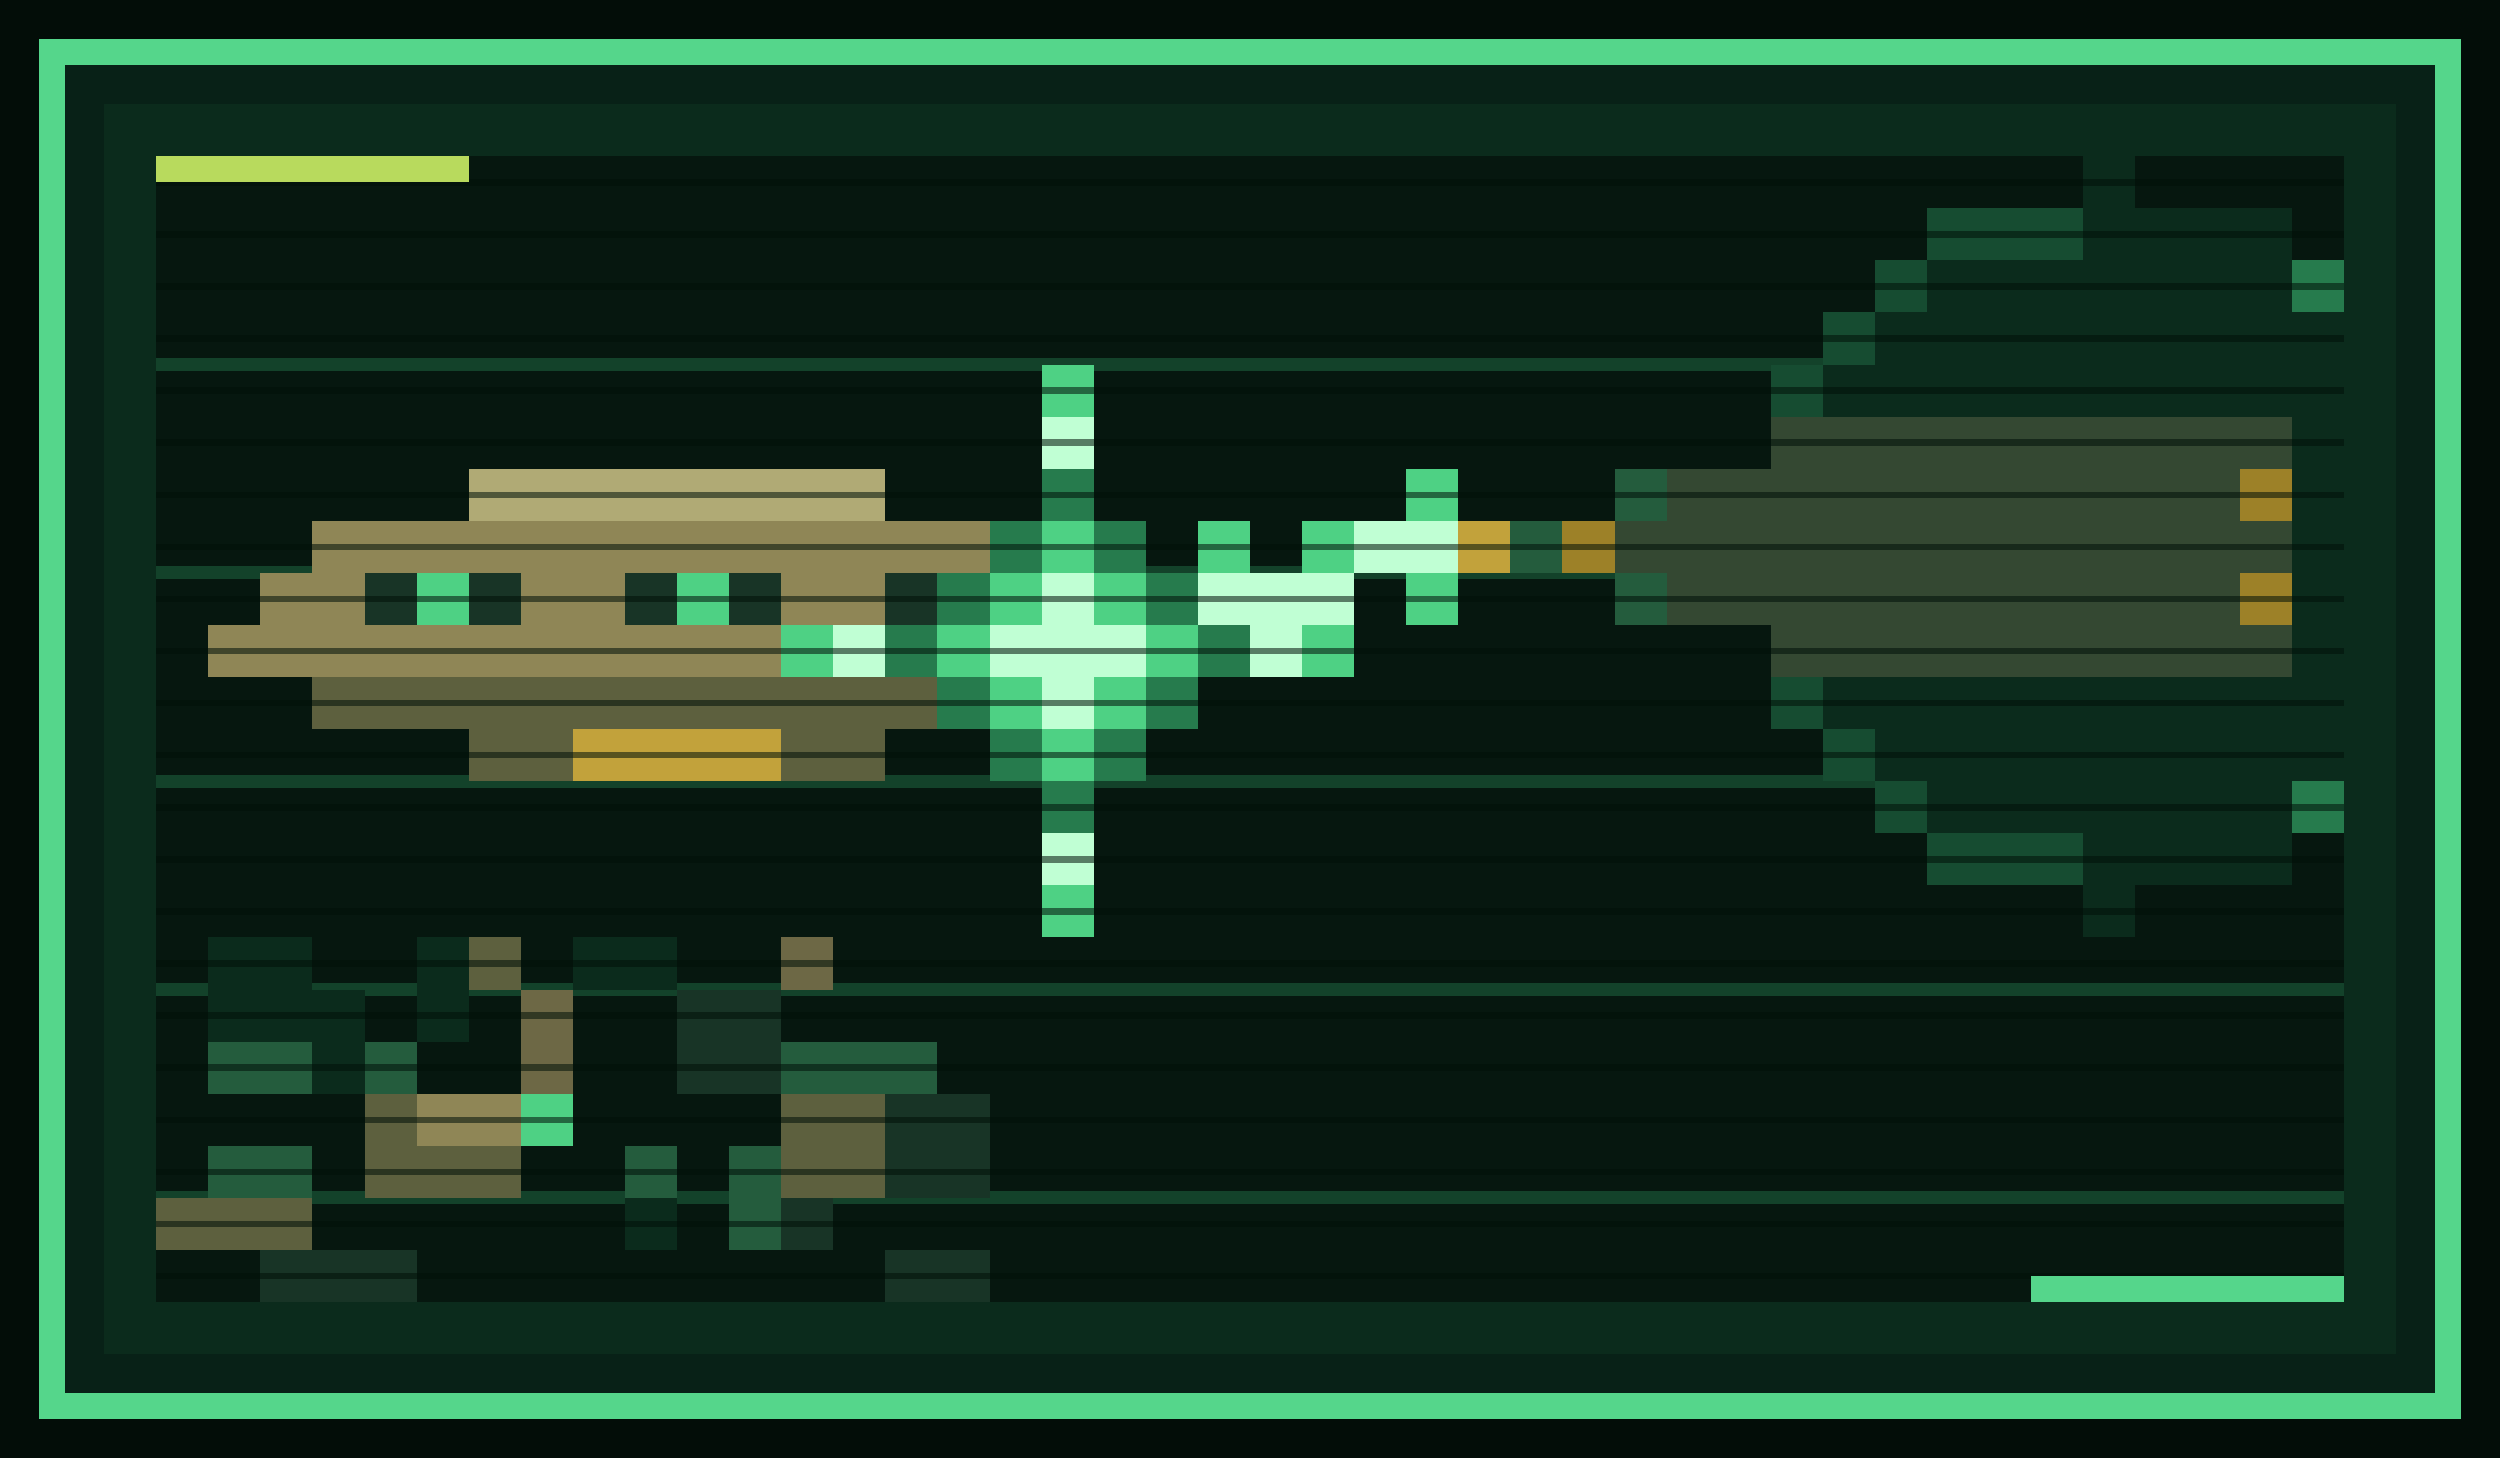
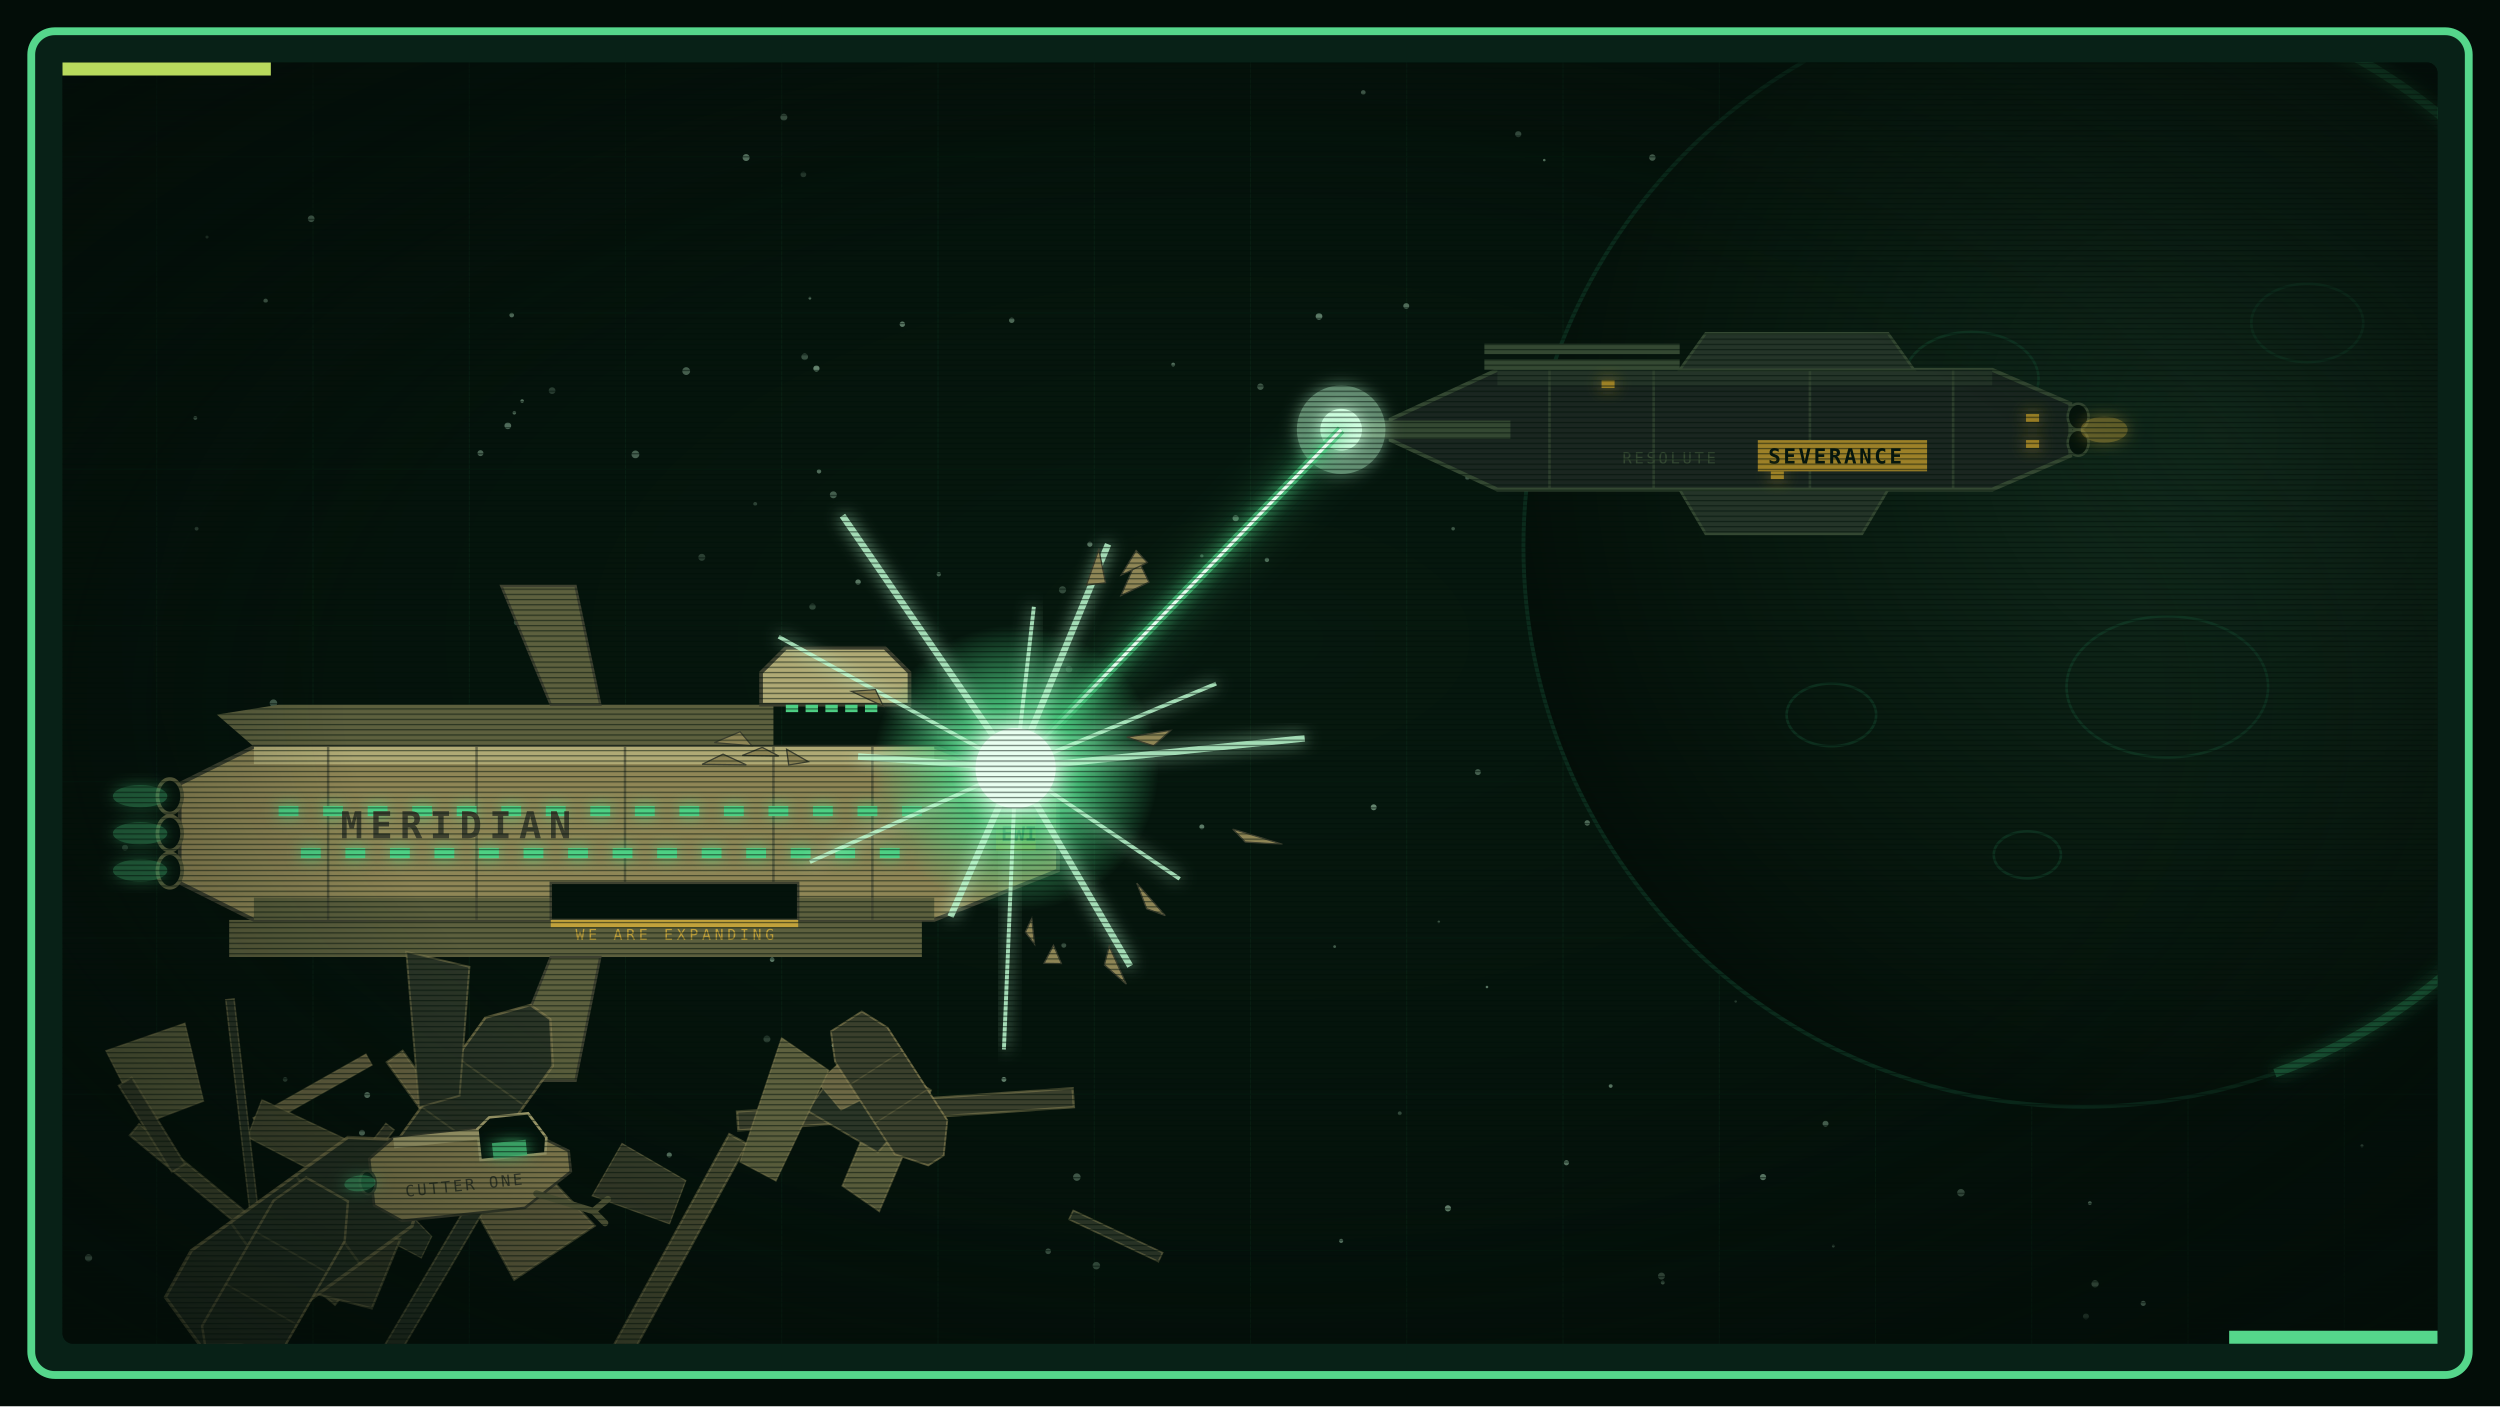
- <svg xmlns="http://www.w3.org/2000/svg" width="768" height="448" viewBox="0 0 768 448" shape-rendering="crispEdges">
-   <rect y="0" width="768" height="448" fill="#030d08" />
-   <rect x="16" y="16" width="736" height="416" fill="#082117" stroke="#55d68b" stroke-width="8" />
-   <rect x="32" y="32" width="704" height="384" fill="#0b2b1c" />
-   <rect x="48" y="48" width="672" height="352" fill="#06170f" />
-   <path d="M48 112H720M48 176H720M48 240H720M48 304H720M48 368H720" stroke="#164c31" stroke-width="4" opacity=".8" />
-   <rect x="640" y="48" width="16" height="16" fill="#0b2b1c" />
-   <rect x="592" y="64" width="48" height="16" fill="#164c31" />
-   <rect x="640" y="64" width="64" height="16" fill="#0b2b1c" />
-   <rect x="576" y="80" width="16" height="16" fill="#164c31" />
-   <rect x="592" y="80" width="112" height="16" fill="#0b2b1c" />
-   <rect x="704" y="80" width="16" height="16" fill="#267b4d" />
-   <rect x="560" y="96" width="16" height="16" fill="#164c31" />
-   <rect x="576" y="96" width="144" height="16" fill="#0b2b1c" />
-   <rect x="320" y="112" width="16" height="16" fill="#4ed184" />
-   <rect x="544" y="112" width="16" height="16" fill="#164c31" />
-   <rect x="560" y="112" width="160" height="16" fill="#0b2b1c" />
-   <rect x="320" y="128" width="16" height="16" fill="#c0ffd4" />
-   <rect x="544" y="128" width="160" height="16" fill="#344832" />
-   <rect x="704" y="128" width="16" height="16" fill="#0b2b1c" />
-   <rect x="144" y="144" width="128" height="16" fill="#b0aa75" />
-   <rect x="320" y="144" width="16" height="16" fill="#267b4d" />
-   <rect x="432" y="144" width="16" height="16" fill="#4ed184" />
-   <rect x="496" y="144" width="16" height="16" fill="#245c3d" />
-   <rect x="512" y="144" width="176" height="16" fill="#344832" />
-   <rect x="688" y="144" width="16" height="16" fill="#9d8128" />
-   <rect x="704" y="144" width="16" height="16" fill="#0b2b1c" />
-   <rect x="96" y="160" width="208" height="16" fill="#8f8656" />
-   <rect x="304" y="160" width="16" height="16" fill="#267b4d" />
-   <rect x="320" y="160" width="16" height="16" fill="#4ed184" />
-   <rect x="336" y="160" width="16" height="16" fill="#267b4d" />
-   <rect x="368" y="160" width="16" height="16" fill="#4ed184" />
-   <rect x="400" y="160" width="16" height="16" fill="#4ed184" />
-   <rect x="416" y="160" width="32" height="16" fill="#c0ffd4" />
-   <rect x="448" y="160" width="16" height="16" fill="#c2a23b" />
-   <rect x="464" y="160" width="16" height="16" fill="#245c3d" />
-   <rect x="480" y="160" width="16" height="16" fill="#9d8128" />
-   <rect x="496" y="160" width="208" height="16" fill="#344832" />
-   <rect x="704" y="160" width="16" height="16" fill="#0b2b1c" />
-   <rect x="80" y="176" width="32" height="16" fill="#8f8656" />
-   <rect x="112" y="176" width="16" height="16" fill="#183426" />
-   <rect x="128" y="176" width="16" height="16" fill="#4ed184" />
-   <rect x="144" y="176" width="16" height="16" fill="#183426" />
-   <rect x="160" y="176" width="32" height="16" fill="#8f8656" />
-   <rect x="192" y="176" width="16" height="16" fill="#183426" />
-   <rect x="208" y="176" width="16" height="16" fill="#4ed184" />
-   <rect x="224" y="176" width="16" height="16" fill="#183426" />
-   <rect x="240" y="176" width="32" height="16" fill="#8f8656" />
-   <rect x="272" y="176" width="16" height="16" fill="#183426" />
-   <rect x="288" y="176" width="16" height="16" fill="#267b4d" />
-   <rect x="304" y="176" width="16" height="16" fill="#4ed184" />
-   <rect x="320" y="176" width="16" height="16" fill="#c0ffd4" />
-   <rect x="336" y="176" width="16" height="16" fill="#4ed184" />
-   <rect x="352" y="176" width="16" height="16" fill="#267b4d" />
-   <rect x="368" y="176" width="48" height="16" fill="#c0ffd4" />
-   <rect x="432" y="176" width="16" height="16" fill="#4ed184" />
-   <rect x="496" y="176" width="16" height="16" fill="#245c3d" />
-   <rect x="512" y="176" width="176" height="16" fill="#344832" />
-   <rect x="688" y="176" width="16" height="16" fill="#9d8128" />
-   <rect x="704" y="176" width="16" height="16" fill="#0b2b1c" />
-   <rect x="64" y="192" width="176" height="16" fill="#8f8656" />
-   <rect x="240" y="192" width="16" height="16" fill="#4ed184" />
-   <rect x="256" y="192" width="16" height="16" fill="#c0ffd4" />
-   <rect x="272" y="192" width="16" height="16" fill="#267b4d" />
-   <rect x="288" y="192" width="16" height="16" fill="#4ed184" />
-   <rect x="304" y="192" width="48" height="16" fill="#c0ffd4" />
-   <rect x="352" y="192" width="16" height="16" fill="#4ed184" />
-   <rect x="368" y="192" width="16" height="16" fill="#267b4d" />
-   <rect x="384" y="192" width="16" height="16" fill="#c0ffd4" />
-   <rect x="400" y="192" width="16" height="16" fill="#4ed184" />
-   <rect x="544" y="192" width="160" height="16" fill="#344832" />
-   <rect x="704" y="192" width="16" height="16" fill="#0b2b1c" />
-   <rect x="96" y="208" width="192" height="16" fill="#5d603e" />
-   <rect x="288" y="208" width="16" height="16" fill="#267b4d" />
-   <rect x="304" y="208" width="16" height="16" fill="#4ed184" />
-   <rect x="320" y="208" width="16" height="16" fill="#c0ffd4" />
-   <rect x="336" y="208" width="16" height="16" fill="#4ed184" />
-   <rect x="352" y="208" width="16" height="16" fill="#267b4d" />
-   <rect x="544" y="208" width="16" height="16" fill="#164c31" />
-   <rect x="560" y="208" width="160" height="16" fill="#0b2b1c" />
-   <rect x="144" y="224" width="32" height="16" fill="#5d603e" />
-   <rect x="176" y="224" width="64" height="16" fill="#c2a23b" />
-   <rect x="240" y="224" width="32" height="16" fill="#5d603e" />
-   <rect x="304" y="224" width="16" height="16" fill="#267b4d" />
-   <rect x="320" y="224" width="16" height="16" fill="#4ed184" />
-   <rect x="336" y="224" width="16" height="16" fill="#267b4d" />
-   <rect x="560" y="224" width="16" height="16" fill="#164c31" />
-   <rect x="576" y="224" width="144" height="16" fill="#0b2b1c" />
-   <rect x="320" y="240" width="16" height="16" fill="#267b4d" />
-   <rect x="576" y="240" width="16" height="16" fill="#164c31" />
-   <rect x="592" y="240" width="112" height="16" fill="#0b2b1c" />
-   <rect x="704" y="240" width="16" height="16" fill="#267b4d" />
-   <rect x="320" y="256" width="16" height="16" fill="#c0ffd4" />
-   <rect x="592" y="256" width="48" height="16" fill="#164c31" />
-   <rect x="640" y="256" width="64" height="16" fill="#0b2b1c" />
-   <rect x="320" y="272" width="16" height="16" fill="#4ed184" />
-   <rect x="640" y="272" width="16" height="16" fill="#0b2b1c" />
-   <rect x="64" y="288" width="32" height="16" fill="#0b2b1c" />
-   <rect x="128" y="288" width="16" height="16" fill="#0b2b1c" />
-   <rect x="144" y="288" width="16" height="16" fill="#5d603e" />
-   <rect x="176" y="288" width="32" height="16" fill="#0b2b1c" />
-   <rect x="240" y="288" width="16" height="16" fill="#6d6845" />
-   <rect x="64" y="304" width="48" height="16" fill="#0b2b1c" />
-   <rect x="128" y="304" width="16" height="16" fill="#0b2b1c" />
-   <rect x="160" y="304" width="16" height="16" fill="#6d6845" />
-   <rect x="208" y="304" width="32" height="16" fill="#183426" />
-   <rect x="64" y="320" width="32" height="16" fill="#245c3d" />
-   <rect x="96" y="320" width="16" height="16" fill="#0b2b1c" />
-   <rect x="112" y="320" width="16" height="16" fill="#245c3d" />
-   <rect x="160" y="320" width="16" height="16" fill="#6d6845" />
-   <rect x="208" y="320" width="32" height="16" fill="#183426" />
-   <rect x="240" y="320" width="48" height="16" fill="#245c3d" />
-   <rect x="112" y="336" width="16" height="16" fill="#5d603e" />
-   <rect x="128" y="336" width="32" height="16" fill="#8f8656" />
-   <rect x="160" y="336" width="16" height="16" fill="#4ed184" />
-   <rect x="240" y="336" width="32" height="16" fill="#5d603e" />
-   <rect x="272" y="336" width="32" height="16" fill="#183426" />
-   <rect x="64" y="352" width="32" height="16" fill="#245c3d" />
-   <rect x="112" y="352" width="48" height="16" fill="#5d603e" />
-   <rect x="192" y="352" width="16" height="16" fill="#245c3d" />
-   <rect x="224" y="352" width="16" height="16" fill="#245c3d" />
-   <rect x="240" y="352" width="32" height="16" fill="#5d603e" />
-   <rect x="272" y="352" width="32" height="16" fill="#183426" />
-   <rect x="48" y="368" width="48" height="16" fill="#5d603e" />
-   <rect x="192" y="368" width="16" height="16" fill="#0b2b1c" />
-   <rect x="224" y="368" width="16" height="16" fill="#245c3d" />
-   <rect x="240" y="368" width="16" height="16" fill="#183426" />
-   <rect x="80" y="384" width="48" height="16" fill="#183426" />
-   <rect x="272" y="384" width="32" height="16" fill="#183426" />
-   <path d="M48 56H720M48 72H720M48 88H720M48 104H720M48 120H720M48 136H720M48 152H720M48 168H720M48 184H720M48 200H720M48 216H720M48 232H720M48 248H720M48 264H720M48 280H720M48 296H720M48 312H720M48 328H720M48 344H720M48 360H720M48 376H720M48 392H720" stroke="#001008" stroke-width="2" opacity=".55" />
-   <rect x="48" y="48" width="96" height="8" fill="#b8da5d" />
-   <rect x="624" y="392" width="96" height="8" fill="#55d68b" />
+ <svg xmlns="http://www.w3.org/2000/svg" width="1920" height="1080" viewBox="0 0 1920 1080">
+   <defs>
+     <radialGradient id="screen0" cx="50%" cy="45%" r="75%">
+       <stop offset="0" stop-color="#07190f" />
+       <stop offset="1" stop-color="#030d08" />
+     </radialGradient>
+     <radialGradient id="vignette0" cx="50%" cy="50%" r="70%">
+       <stop offset=".55" stop-color="#030d08" stop-opacity="0" />
+       <stop offset="1" stop-color="#030d08" stop-opacity=".7" />
+     </radialGradient>
+     <pattern id="scan0" width="4" height="4" patternUnits="userSpaceOnUse">
+       <rect width="4" height="1" fill="#001008" opacity=".5" />
+     </pattern>
+     <pattern id="grid0" width="120" height="120" patternUnits="userSpaceOnUse">
+       <path d="M120 0H0V120" fill="none" stroke="#164c31" stroke-opacity=".28" />
+     </pattern>
+     <radialGradient id="moon0" cx="62%" cy="40%" r="70%">
+       <stop offset="0" stop-color="#132c1e" />
+       <stop offset=".6" stop-color="#08190f" />
+       <stop offset="1" stop-color="#030c07" />
+     </radialGradient>
+     <radialGradient id="flash0">
+       <stop offset="0" stop-color="#e8fff0" />
+       <stop offset=".18" stop-color="#c0ffd4" />
+       <stop offset=".45" stop-color="#4ed184" stop-opacity=".85" />
+       <stop offset="1" stop-color="#4ed184" stop-opacity="0" />
+     </radialGradient>
+     <radialGradient id="ember0">
+       <stop offset="0" stop-color="#ffd67a" />
+       <stop offset=".4" stop-color="#c2a23b" stop-opacity=".8" />
+       <stop offset="1" stop-color="#c2a23b" stop-opacity="0" />
+     </radialGradient>
+     <filter id="glow0" x="-50%" y="-50%" width="200%" height="200%">
+       <feGaussianBlur stdDeviation="6" result="b" />
+       <feMerge>
+         <feMergeNode in="b" />
+         <feMergeNode in="SourceGraphic" />
+       </feMerge>
+     </filter>
+     <filter id="soft0" x="-50%" y="-50%" width="200%" height="200%">
+       <feGaussianBlur stdDeviation="14" />
+     </filter>
+     <clipPath id="clip0">
+       <rect x="48" y="48" width="1824" height="984" rx="8" />
+     </clipPath>
+   </defs>
+   <rect y="0" width="1920" height="1080" fill="#030d08" />
+   <rect x="24" y="24" width="1872" height="1032" rx="18" fill="#082117" stroke="#55d68b" stroke-width="6" />
+   <rect x="48" y="48" width="1824" height="984" rx="8" fill="url(#screen0)" />
+   <rect x="48" y="48" width="1824" height="984" rx="8" fill="url(#grid0)" />
+   <g clip-path="url(#clip0)">
+     <circle cx="488" cy="582" r="1.7" fill="#8fb69b" opacity="0.52" />
+     <circle cx="1186" cy="123" r="1.0" fill="#8fb69b" opacity="0.63" />
+     <circle cx="527" cy="285" r="3.0" fill="#8fb69b" opacity="0.46" />
+     <circle cx="1566" cy="517" r="2.3" fill="#8fb69b" opacity="0.32" />
+     <circle cx="1203" cy="893" r="2.0" fill="#8fb69b" opacity="0.58" />
+     <circle cx="1269" cy="121" r="2.5" fill="#8fb69b" opacity="0.52" />
+     <circle cx="602" cy="90" r="2.7" fill="#8fb69b" opacity="0.46" />
+     <circle cx="1354" cy="904" r="2.4" fill="#8fb69b" opacity="0.66" />
+     <circle cx="771" cy="829" r="1.9" fill="#8fb69b" opacity="0.67" />
+     <circle cx="1642" cy="154" r="1.3" fill="#8fb69b" opacity="0.35" />
+     <circle cx="1798" cy="479" r="2.3" fill="#8fb69b" opacity="0.39" />
+     <circle cx="973" cy="430" r="1.7" fill="#8fb69b" opacity="0.51" />
+     <circle cx="1112" cy="928" r="2.4" fill="#8fb69b" opacity="0.67" />
+     <circle cx="1602" cy="1011" r="2.3" fill="#8fb69b" opacity="0.32" />
+     <circle cx="1609" cy="986" r="2.8" fill="#8fb69b" opacity="0.51" />
+     <circle cx="1345" cy="263" r="2.7" fill="#8fb69b" opacity="0.51" />
+     <circle cx="573" cy="121" r="2.7" fill="#8fb69b" opacity="0.70" />
+     <circle cx="219" cy="829" r="1.8" fill="#8fb69b" opacity="0.32" />
+     <circle cx="589" cy="798" r="2.7" fill="#8fb69b" opacity="0.27" />
+     <circle cx="1166" cy="103" r="2.4" fill="#8fb69b" opacity="0.40" />
+     <circle cx="1646" cy="1001" r="2.0" fill="#8fb69b" opacity="0.70" />
+     <circle cx="617" cy="134" r="2.2" fill="#8fb69b" opacity="0.26" />
+     <circle cx="415" cy="452" r="2.2" fill="#8fb69b" opacity="0.32" />
+     <circle cx="136" cy="893" r="1.6" fill="#8fb69b" opacity="0.68" />
+     <circle cx="1674" cy="423" r="1.9" fill="#8fb69b" opacity="0.48" />
+     <circle cx="1219" cy="632" r="2.1" fill="#8fb69b" opacity="0.53" />
+     <circle cx="1753" cy="547" r="1.9" fill="#8fb69b" opacity="0.57" />
+     <circle cx="488" cy="349" r="3.0" fill="#8fb69b" opacity="0.48" />
+     <circle cx="1047" cy="71" r="1.8" fill="#8fb69b" opacity="0.51" />
+     <circle cx="96" cy="651" r="2.3" fill="#8fb69b" opacity="0.28" />
+     <circle cx="1189" cy="508" r="2.4" fill="#8fb69b" opacity="0.41" />
+     <circle cx="1333" cy="769" r="1.0" fill="#8fb69b" opacity="0.28" />
+     <circle cx="1277" cy="985" r="1.5" fill="#8fb69b" opacity="0.46" />
+     <circle cx="1127" cy="367" r="1.7" fill="#8fb69b" opacity="0.39" />
+     <circle cx="724" cy="632" r="1.6" fill="#8fb69b" opacity="0.42" />
+     <circle cx="1450" cy="86" r="2.1" fill="#8fb69b" opacity="0.58" />
+     <circle cx="618" cy="274" r="2.6" fill="#8fb69b" opacity="0.36" />
+     <circle cx="397" cy="478" r="2.4" fill="#8fb69b" opacity="0.30" />
+     <circle cx="640" cy="380" r="2.7" fill="#8fb69b" opacity="0.45" />
+     <circle cx="1600" cy="223" r="1.7" fill="#8fb69b" opacity="0.54" />
+     <circle cx="1653" cy="493" r="1.5" fill="#8fb69b" opacity="0.30" />
+     <circle cx="1013" cy="243" r="2.6" fill="#8fb69b" opacity="0.63" />
+     <circle cx="390" cy="327" r="2.6" fill="#8fb69b" opacity="0.54" />
+     <circle cx="1511" cy="391" r="1.3" fill="#8fb69b" opacity="0.38" />
+     <circle cx="1489" cy="320" r="1.7" fill="#8fb69b" opacity="0.44" />
+     <circle cx="816" cy="453" r="2.8" fill="#8fb69b" opacity="0.32" />
+     <circle cx="68" cy="966" r="2.8" fill="#8fb69b" opacity="0.69" />
+     <circle cx="842" cy="972" r="2.9" fill="#8fb69b" opacity="0.35" />
+     <circle cx="1402" cy="863" r="2.3" fill="#8fb69b" opacity="0.48" />
+     <circle cx="580" cy="387" r="1.5" fill="#8fb69b" opacity="0.28" />
+     <circle cx="1120" cy="336" r="2.6" fill="#8fb69b" opacity="0.27" />
+     <circle cx="1686" cy="726" r="2.8" fill="#8fb69b" opacity="0.65" />
+     <circle cx="1679" cy="614" r="1.0" fill="#8fb69b" opacity="0.59" />
+     <circle cx="369" cy="348" r="2.3" fill="#8fb69b" opacity="0.49" />
+     <circle cx="805" cy="961" r="2.2" fill="#8fb69b" opacity="0.40" />
+     <circle cx="514" cy="887" r="2.0" fill="#8fb69b" opacity="0.60" />
+     <circle cx="693" cy="249" r="2.1" fill="#8fb69b" opacity="0.62" />
+     <circle cx="368" cy="820" r="2.8" fill="#8fb69b" opacity="0.61" />
+     <circle cx="1542" cy="67" r="2.3" fill="#8fb69b" opacity="0.64" />
+     <circle cx="150" cy="321" r="1.5" fill="#8fb69b" opacity="0.49" />
+     <circle cx="821" cy="514" r="2.6" fill="#8fb69b" opacity="0.25" />
+     <circle cx="159" cy="182" r="1.2" fill="#8fb69b" opacity="0.28" />
+     <circle cx="1814" cy="880" r="1.2" fill="#8fb69b" opacity="0.48" />
+     <circle cx="629" cy="362" r="1.7" fill="#8fb69b" opacity="0.54" />
+     <circle cx="1116" cy="406" r="1.4" fill="#8fb69b" opacity="0.40" />
+     <circle cx="283" cy="593" r="2.4" fill="#8fb69b" opacity="0.42" />
+     <circle cx="204" cy="231" r="1.7" fill="#8fb69b" opacity="0.52" />
+     <circle cx="1469" cy="425" r="2.6" fill="#8fb69b" opacity="0.53" />
+     <circle cx="837" cy="418" r="2.0" fill="#8fb69b" opacity="0.57" />
+     <circle cx="817" cy="726" r="1.9" fill="#8fb69b" opacity="0.36" />
+     <circle cx="1025" cy="727" r="1.1" fill="#8fb69b" opacity="0.44" />
+     <circle cx="827" cy="904" r="2.9" fill="#8fb69b" opacity="0.42" />
+     <circle cx="1676" cy="819" r="1.5" fill="#8fb69b" opacity="0.46" />
+     <circle cx="282" cy="841" r="2.3" fill="#8fb69b" opacity="0.65" />
+     <circle cx="1486" cy="701" r="2.5" fill="#8fb69b" opacity="0.50" />
+     <circle cx="246" cy="624" r="1.0" fill="#8fb69b" opacity="0.31" />
+     <circle cx="1454" cy="103" r="1.2" fill="#8fb69b" opacity="0.29" />
+     <circle cx="1645" cy="232" r="1.0" fill="#8fb69b" opacity="0.63" />
+     <circle cx="278" cy="870" r="2.3" fill="#8fb69b" opacity="0.63" />
+     <circle cx="1774" cy="616" r="2.6" fill="#8fb69b" opacity="0.27" />
+     <circle cx="1441" cy="551" r="2.4" fill="#8fb69b" opacity="0.30" />
+     <circle cx="1408" cy="957" r="1.1" fill="#8fb69b" opacity="0.40" />
+     <circle cx="1075" cy="855" r="1.5" fill="#8fb69b" opacity="0.33" />
+     <circle cx="510" cy="651" r="2.5" fill="#8fb69b" opacity="0.43" />
+     <circle cx="721" cy="441" r="1.7" fill="#8fb69b" opacity="0.44" />
+     <circle cx="210" cy="540" r="2.9" fill="#8fb69b" opacity="0.44" />
+     <circle cx="1405" cy="214" r="2.4" fill="#8fb69b" opacity="0.59" />
+     <circle cx="1273" cy="556" r="2.0" fill="#8fb69b" opacity="0.54" />
+     <circle cx="1675" cy="203" r="1.2" fill="#8fb69b" opacity="0.59" />
+     <circle cx="1710" cy="557" r="1.9" fill="#8fb69b" opacity="0.57" />
+     <circle cx="395" cy="317" r="1.4" fill="#8fb69b" opacity="0.51" />
+     <circle cx="627" cy="283" r="2.4" fill="#8fb69b" opacity="0.68" />
+     <circle cx="593" cy="737" r="1.8" fill="#8fb69b" opacity="0.63" />
+     <circle cx="1112" cy="316" r="1.4" fill="#8fb69b" opacity="0.26" />
+     <circle cx="923" cy="427" r="1.3" fill="#8fb69b" opacity="0.41" />
+     <circle cx="640" cy="803" r="1.3" fill="#8fb69b" opacity="0.70" />
+     <circle cx="923" cy="635" r="1.9" fill="#8fb69b" opacity="0.63" />
+     <circle cx="1539" cy="595" r="2.0" fill="#8fb69b" opacity="0.57" />
+     <circle cx="1602" cy="444" r="2.5" fill="#8fb69b" opacity="0.68" />
+     <circle cx="901" cy="280" r="1.5" fill="#8fb69b" opacity="0.57" />
+     <circle cx="1276" cy="980" r="2.7" fill="#8fb69b" opacity="0.36" />
+     <circle cx="401" cy="308" r="1.4" fill="#8fb69b" opacity="0.57" />
+     <circle cx="1605" cy="924" r="1.5" fill="#8fb69b" opacity="0.64" />
+     <circle cx="624" cy="466" r="2.5" fill="#8fb69b" opacity="0.29" />
+     <circle cx="227" cy="861" r="1.6" fill="#8fb69b" opacity="0.41" />
+     <circle cx="1105" cy="708" r="1.0" fill="#8fb69b" opacity="0.40" />
+     <circle cx="845" cy="526" r="1.4" fill="#8fb69b" opacity="0.51" />
+     <circle cx="1780" cy="435" r="2.1" fill="#8fb69b" opacity="0.30" />
+     <circle cx="555" cy="699" r="1.2" fill="#8fb69b" opacity="0.65" />
+     <circle cx="1696" cy="153" r="2.9" fill="#8fb69b" opacity="0.42" />
+     <circle cx="1450" cy="787" r="1.6" fill="#8fb69b" opacity="0.55" />
+     <circle cx="1237" cy="834" r="1.5" fill="#8fb69b" opacity="0.59" />
+     <circle cx="1790" cy="706" r="2.1" fill="#8fb69b" opacity="0.30" />
+     <circle cx="949" cy="398" r="2.4" fill="#8fb69b" opacity="0.56" />
+     <circle cx="1080" cy="235" r="2.3" fill="#8fb69b" opacity="0.53" />
+     <circle cx="382" cy="914" r="2.3" fill="#8fb69b" opacity="0.31" />
+     <circle cx="1737" cy="196" r="1.7" fill="#8fb69b" opacity="0.57" />
+     <circle cx="1135" cy="593" r="2.3" fill="#8fb69b" opacity="0.46" />
+     <circle cx="622" cy="229" r="1.1" fill="#8fb69b" opacity="0.57" />
+     <circle cx="1418" cy="581" r="2.5" fill="#8fb69b" opacity="0.41" />
+     <circle cx="539" cy="428" r="2.7" fill="#8fb69b" opacity="0.27" />
+     <circle cx="968" cy="297" r="2.5" fill="#8fb69b" opacity="0.41" />
+     <circle cx="659" cy="447" r="2.1" fill="#8fb69b" opacity="0.60" />
+     <circle cx="695" cy="873" r="1.2" fill="#8fb69b" opacity="0.37" />
+     <circle cx="239" cy="168" r="2.6" fill="#8fb69b" opacity="0.58" />
+     <circle cx="393" cy="242" r="1.8" fill="#8fb69b" opacity="0.58" />
+     <circle cx="1528" cy="779" r="2.2" fill="#8fb69b" opacity="0.32" />
+     <circle cx="777" cy="246" r="2.1" fill="#8fb69b" opacity="0.51" />
+     <circle cx="424" cy="300" r="2.6" fill="#8fb69b" opacity="0.26" />
+     <circle cx="1506" cy="916" r="2.9" fill="#8fb69b" opacity="0.42" />
+     <circle cx="1055" cy="620" r="2.3" fill="#8fb69b" opacity="0.69" />
+     <circle cx="1296" cy="347" r="2.7" fill="#8fb69b" opacity="0.47" />
+     <circle cx="1142" cy="758" r="1.0" fill="#8fb69b" opacity="0.60" />
+     <circle cx="1251" cy="532" r="2.0" fill="#8fb69b" opacity="0.46" />
+     <circle cx="408" cy="568" r="1.1" fill="#8fb69b" opacity="0.48" />
+     <circle cx="1223" cy="486" r="2.1" fill="#8fb69b" opacity="0.68" />
+     <circle cx="1666" cy="190" r="2.6" fill="#8fb69b" opacity="0.53" />
+     <circle cx="151" cy="406" r="1.5" fill="#8fb69b" opacity="0.29" />
+     <circle cx="1030" cy="953" r="1.6" fill="#8fb69b" opacity="0.64" />
+     <circle cx="1310" cy="189" r="2.7" fill="#8fb69b" opacity="0.52" />
+     <circle cx="1600" cy="420" r="430" fill="url(#moon0)" stroke="#0b2b1c" stroke-width="3" />
+     <ellipse cx="1514.0" cy="291.0" rx="51.6" ry="36.12" fill="none" stroke="#164c31" stroke-opacity=".45" stroke-width="2" />
+     <ellipse cx="1664.5" cy="527.5" rx="77.4" ry="54.18" fill="none" stroke="#164c31" stroke-opacity=".45" stroke-width="2" />
+     <ellipse cx="1406.5" cy="549.0" rx="34.4" ry="24.08" fill="none" stroke="#164c31" stroke-opacity=".45" stroke-width="2" />
+     <ellipse cx="1772.0" cy="248.0" rx="43.0" ry="30.1" fill="none" stroke="#164c31" stroke-opacity=".45" stroke-width="2" />
+     <ellipse cx="1557.0" cy="656.5" rx="25.8" ry="18.06" fill="none" stroke="#164c31" stroke-opacity=".45" stroke-width="2" />
+     <path d="M1747.1,15.9 A430,430 0 0 1 1747.1,824.1" fill="none" stroke="#267b4d" stroke-width="7" opacity=".8" filter="url(#glow0)" />
+     <g transform="translate(1330 330) rotate(0) scale(-1.0 1.0)">
+       <path d="M-260,-20 L-200,-46 L180,-46 L262,-8 L262,8 L180,46 L-200,46 L-260,20 Z" fill="#1a2620" stroke="#344832" stroke-width="3" />
+       <path d="M-200,-46 L180,-46 L180,-34 L-200,-34 Z" fill="#243428" />
+       <path d="M-140,-46 L-120,-74 L20,-74 L40,-46 Z" fill="#243428" stroke="#344832" stroke-width="2" />
+       <rect x="40" y="-66" width="150" height="8" fill="#344832" />
+       <rect x="40" y="-54" width="150" height="8" fill="#344832" />
+       <rect x="170" y="-7" width="132" height="14" fill="#344832" />
+       <path d="M-170,-46 V46 M-60,-46 V46 M60,-46 V46 M140,-46 V46" stroke="#344832" stroke-width="2" opacity=".7" />
+       <path d="M-120,46 L-100,80 L20,80 L40,46 Z" fill="#243428" stroke="#344832" stroke-width="2" />
+       <ellipse cx="-266" cy="-10" rx="8" ry="10" fill="#04120b" stroke="#344832" stroke-width="2" />
+       <ellipse cx="-266" cy="10" rx="8" ry="10" fill="#04120b" stroke="#344832" stroke-width="2" />
+       <ellipse cx="-286" cy="0" rx="18" ry="10" fill="#c2a23b" opacity=".5" filter="url(#glow0)" />
+       <rect x="-150" y="8" width="130" height="24" fill="#9d8128" />
+       <g transform="scale(-1 1)">
+         <text x="28" y="26" font-family="IBM Plex Mono, DejaVu Sans Mono, Menlo, monospace" font-size="16" font-weight="700" letter-spacing="2" fill="#06170f">SEVERANCE</text>
+         <text x="-84" y="26" font-family="IBM Plex Mono, DejaVu Sans Mono, Menlo, monospace" font-size="12" letter-spacing="2" fill="#344832" text-decoration="line-through">RESOLUTE</text>
+       </g>
+       <g filter="url(#glow0)">
+         <rect x="-236" y="-12" width="10" height="6" fill="#9d8128" />
+         <rect x="-236" y="8" width="10" height="6" fill="#9d8128" />
+         <rect x="90" y="-38" width="10" height="6" fill="#9d8128" />
+         <rect x="-40" y="32" width="10" height="6" fill="#9d8128" />
+       </g>
+       <circle cx="300" cy="0" r="16" fill="#e8fff0" filter="url(#glow0)" />
+       <circle cx="300" cy="0" r="34" fill="#c0ffd4" opacity=".5" filter="url(#glow0)" />
+     </g>
+     <line x1="1030" y1="330" x2="780" y2="590" stroke="#4ed184" stroke-width="26" opacity=".25" filter="url(#soft0)" />
+     <line x1="1030" y1="330" x2="780" y2="590" stroke="#4ed184" stroke-width="7" opacity=".8" filter="url(#glow0)" />
+     <line x1="1030" y1="330" x2="780" y2="590" stroke="#e8fff0" stroke-width="2.5" />
+     <g transform="translate(480 640) rotate(0) scale(0.95 0.95)">
+       <g>
+         <path d="M-330,-96 L-280,-104 L120,-104 L120,-70 L-300,-70 Z" fill="#5d603e" />
+         <path d="M-320,70 L-320,100 L240,100 L240,70 Z" fill="#5d603e" />
+         <path d="M-100,-200 L-60,-104 L-20,-104 L-40,-200 Z" fill="#5d603e" stroke="#3e4130" stroke-width="2" />
+         <path d="M-100,200 L-60,100 L-20,100 L-40,200 Z" fill="#5d603e" stroke="#3e4130" stroke-width="2" />
+         <path d="M-360,-40 L-300,-70 L250,-70 L350,-30 L350,30 L250,70 L-300,70 L-360,40 Z" fill="#8f8656" stroke="#3e4130" stroke-width="3" />
+         <path d="M-300,-70 L250,-70 L250,-56 L-300,-56 Z" fill="#b0aa75" />
+         <path d="M-300,52 L250,52 L250,70 L-300,70 Z" fill="#5d603e" />
+         <path d="M-240,-70 V70 M-120,-70 V70 M0,-70 V70 M120,-70 V70 M200,-70 V70" stroke="#3e4130" stroke-width="2" opacity=".6" />
+         <rect x="-60" y="40" width="200" height="30" fill="#04120b" stroke="#3e4130" stroke-width="2" />
+         <rect x="-60" y="70" width="200" height="6" fill="#c2a23b" />
+         <path d="M110,-130 L130,-150 L210,-150 L230,-130 L230,-104 L110,-104 Z" fill="#b0aa75" stroke="#3e4130" stroke-width="3" />
+         <rect x="130" y="-104" width="10" height="6" fill="#4ed184" />
+         <rect x="146" y="-104" width="10" height="6" fill="#4ed184" />
+         <rect x="162" y="-104" width="10" height="6" fill="#4ed184" />
+         <rect x="178" y="-104" width="10" height="6" fill="#4ed184" />
+         <rect x="194" y="-104" width="10" height="6" fill="#4ed184" />
+         <g filter="url(#glow0)">
+           <rect x="-280" y="-22" width="16" height="8" fill="#4ed184" />
+           <rect x="-244" y="-22" width="16" height="8" fill="#4ed184" />
+           <rect x="-208" y="-22" width="16" height="8" fill="#4ed184" />
+           <rect x="-172" y="-22" width="16" height="8" fill="#4ed184" />
+           <rect x="-136" y="-22" width="16" height="8" fill="#4ed184" />
+           <rect x="-100" y="-22" width="16" height="8" fill="#4ed184" />
+           <rect x="-64" y="-22" width="16" height="8" fill="#4ed184" />
+           <rect x="-28" y="-22" width="16" height="8" fill="#4ed184" />
+           <rect x="8" y="-22" width="16" height="8" fill="#4ed184" />
+           <rect x="44" y="-22" width="16" height="8" fill="#4ed184" />
+           <rect x="80" y="-22" width="16" height="8" fill="#4ed184" />
+           <rect x="116" y="-22" width="16" height="8" fill="#4ed184" />
+           <rect x="152" y="-22" width="16" height="8" fill="#4ed184" />
+           <rect x="188" y="-22" width="16" height="8" fill="#4ed184" />
+           <rect x="224" y="-22" width="16" height="8" fill="#4ed184" />
+           <rect x="-262" y="12" width="16" height="8" fill="#4ed184" />
+           <rect x="-226" y="12" width="16" height="8" fill="#4ed184" />
+           <rect x="-190" y="12" width="16" height="8" fill="#4ed184" />
+           <rect x="-154" y="12" width="16" height="8" fill="#4ed184" />
+           <rect x="-118" y="12" width="16" height="8" fill="#4ed184" />
+           <rect x="-82" y="12" width="16" height="8" fill="#4ed184" />
+           <rect x="-46" y="12" width="16" height="8" fill="#4ed184" />
+           <rect x="-10" y="12" width="16" height="8" fill="#4ed184" />
+           <rect x="26" y="12" width="16" height="8" fill="#4ed184" />
+           <rect x="62" y="12" width="16" height="8" fill="#4ed184" />
+           <rect x="98" y="12" width="16" height="8" fill="#4ed184" />
+           <rect x="134" y="12" width="16" height="8" fill="#4ed184" />
+           <rect x="170" y="12" width="16" height="8" fill="#4ed184" />
+           <rect x="206" y="12" width="16" height="8" fill="#4ed184" />
+         </g>
+         <ellipse cx="-368" cy="-30" rx="10" ry="14" fill="#04120b" stroke="#5d603e" stroke-width="3" />
+         <ellipse cx="-392" cy="-30" rx="22" ry="9" fill="#4ed184" opacity=".45" filter="url(#glow0)" />
+         <ellipse cx="-368" cy="0" rx="10" ry="14" fill="#04120b" stroke="#5d603e" stroke-width="3" />
+         <ellipse cx="-392" cy="0" rx="22" ry="9" fill="#4ed184" opacity=".45" filter="url(#glow0)" />
+         <ellipse cx="-368" cy="30" rx="10" ry="14" fill="#04120b" stroke="#5d603e" stroke-width="3" />
+         <ellipse cx="-392" cy="30" rx="22" ry="9" fill="#4ed184" opacity=".45" filter="url(#glow0)" />
+         <text x="-230" y="4" font-family="IBM Plex Mono, DejaVu Sans Mono, Menlo, monospace" font-size="30" font-weight="600" letter-spacing="6" fill="#3e4130">MERIDIAN</text>
+         <text x="-40" y="86" font-family="IBM Plex Mono, DejaVu Sans Mono, Menlo, monospace" font-size="12" letter-spacing="3" fill="#c2a23b">WE ARE EXPANDING</text>
+         <rect x="300" y="-14" width="32" height="28" fill="#c2a23b" />
+         <text x="304" y="6" font-family="IBM Plex Mono, DejaVu Sans Mono, Menlo, monospace" font-size="16" font-weight="700" fill="#06170f">EWI</text>
+       </g>
+     </g>
+     <circle cx="780" cy="590" r="110" fill="url(#flash0)" />
+     <line x1="780" y1="590" x2="1002" y2="567" stroke="#c0ffd4" stroke-width="5" opacity=".85" filter="url(#glow0)" />
+     <line x1="780" y1="590" x2="906" y2="675" stroke="#c0ffd4" stroke-width="3" opacity=".85" filter="url(#glow0)" />
+     <line x1="780" y1="590" x2="868" y2="742" stroke="#c0ffd4" stroke-width="5" opacity=".85" filter="url(#glow0)" />
+     <line x1="780" y1="590" x2="771" y2="806" stroke="#c0ffd4" stroke-width="3" opacity=".85" filter="url(#glow0)" />
+     <line x1="780" y1="590" x2="730" y2="704" stroke="#c0ffd4" stroke-width="5" opacity=".85" filter="url(#glow0)" />
+     <line x1="780" y1="590" x2="622" y2="662" stroke="#c0ffd4" stroke-width="3" opacity=".85" filter="url(#glow0)" />
+     <line x1="780" y1="590" x2="659" y2="581" stroke="#c0ffd4" stroke-width="5" opacity=".85" filter="url(#glow0)" />
+     <line x1="780" y1="590" x2="598" y2="489" stroke="#c0ffd4" stroke-width="3" opacity=".85" filter="url(#glow0)" />
+     <line x1="780" y1="590" x2="647" y2="396" stroke="#c0ffd4" stroke-width="5" opacity=".85" filter="url(#glow0)" />
+     <line x1="780" y1="590" x2="794" y2="466" stroke="#c0ffd4" stroke-width="3" opacity=".85" filter="url(#glow0)" />
+     <line x1="780" y1="590" x2="851" y2="418" stroke="#c0ffd4" stroke-width="5" opacity=".85" filter="url(#glow0)" />
+     <line x1="780" y1="590" x2="934" y2="525" stroke="#c0ffd4" stroke-width="3" opacity=".85" filter="url(#glow0)" />
+     <circle cx="780" cy="590" r="30.8" fill="#e8fff0" filter="url(#glow0)" />
+     <g transform="translate(809.0669 726.0047) rotate(77.93625) scale(1 1)">
+       <path d="M0,0 L15,-3 L12,10 Z" fill="#8f8656" stroke="#3e4130" />
+     </g>
+     <g transform="translate(792.3844 705.2715) rotate(83.86786) scale(1 1)">
+       <path d="M0,0 L20,-0 L10,6 Z" fill="#8f8656" stroke="#3e4130" />
+     </g>
+     <g transform="translate(860.8716 457.3821) rotate(301.3752) scale(1 1)">
+       <path d="M0,0 L31,-4 L20,13 Z" fill="#8f8656" stroke="#3e4130" />
+     </g>
+     <g transform="translate(873.0363 678.283) rotate(43.49832) scale(1 1)">
+       <path d="M0,0 L33,3 L19,9 Z" fill="#8f8656" stroke="#3e4130" />
+     </g>
+     <g transform="translate(861.1091 441.6137) rotate(298.6614) scale(1 1)">
+       <path d="M0,0 L22,1 L18,13 Z" fill="#8f8656" stroke="#3e4130" />
+     </g>
+     <g transform="translate(620.8102 584.9696) rotate(181.81) scale(1 1)">
+       <path d="M0,0 L15,-3 L17,9 Z" fill="#8f8656" stroke="#3e4130" />
+     </g>
+     <g transform="translate(851.8904 726.6476) rotate(62.25109) scale(1 1)">
+       <path d="M0,0 L32,2 L11,10 Z" fill="#8f8656" stroke="#3e4130" />
+     </g>
+     <g transform="translate(598.0484 580.653) rotate(182.9407) scale(1 1)">
+       <path d="M0,0 L28,-1 L13,6 Z" fill="#8f8656" stroke="#3e4130" />
+     </g>
+     <g transform="translate(946.6937 636.6907) rotate(15.64749) scale(1 1)">
+       <path d="M0,0 L40,1 L12,7 Z" fill="#8f8656" stroke="#3e4130" />
+     </g>
+     <g transform="translate(573.1848 587.4218) rotate(180.7142) scale(1 1)">
+       <path d="M0,0 L34,0 L18,8 Z" fill="#8f8656" stroke="#3e4130" />
+     </g>
+     <g transform="translate(577.4834 572.7663) rotate(184.864) scale(1 1)">
+       <path d="M0,0 L29,-0 L10,10 Z" fill="#8f8656" stroke="#3e4130" />
+     </g>
+     <g transform="translate(865.4183 566.1302) rotate(344.3872) scale(1 1)">
+       <path d="M0,0 L34,4 L18,12 Z" fill="#8f8656" stroke="#3e4130" />
+     </g>
+     <g transform="translate(834.3779 449.3883) rotate(291.1427) scale(1 1)">
+       <path d="M0,0 L29,-1 L7,13 Z" fill="#8f8656" stroke="#3e4130" />
+     </g>
+     <g transform="translate(678.4092 542.4206) rotate(205.0957) scale(1 1)">
+       <path d="M0,0 L27,-0 L11,9 Z" fill="#8f8656" stroke="#3e4130" />
+     </g>
+     <g transform="translate(332.0195 851.6783) rotate(234.3364) scale(1.236793 1.236793)">
+       <rect x="-39" y="-6" width="79" height="12" fill="#6d6845" stroke="#8f8656" stroke-opacity=".5" stroke-width="1.5" />
+     </g>
+     <g transform="translate(240.3465 838.0489) rotate(150.542) scale(0.6866614 0.6866614)">
+       <rect x="-72" y="-7" width="145" height="14" fill="#6d6845" stroke="#8f8656" stroke-opacity=".5" stroke-width="1.5" />
+     </g>
+     <g transform="translate(247.5207 951.761) rotate(341.1752) scale(0.8933973 0.8933973)">
+       <path d="M0,0 L45,1 L40,43 L-7,35 Z" fill="#2b3527" stroke="#8f8656" stroke-opacity=".5" stroke-width="1.5" />
+     </g>
+     <g transform="translate(514.1761 939.8919) rotate(201.6926) scale(0.6439523 0.6439523)">
+       <path d="M0,0 L98,-3 L88,68 L1,55 Z" fill="#3a3f2c" stroke="#8f8656" stroke-opacity=".5" stroke-width="1.5" />
+     </g>
+     <g transform="translate(110.065 863.2513) rotate(244.944) scale(0.7258367 0.7258367)">
+       <path d="M0,0 L87,-3 L78,85 L-5,68 Z" fill="#5d603e" stroke="#8f8656" stroke-opacity=".5" stroke-width="1.5" />
+     </g>
+     <g transform="translate(715.0569 837.1896) rotate(108.0897) scale(0.892686 0.892686)">
+       <path d="M0,0 L113,10 L102,47 L-8,38 Z" fill="#5d603e" stroke="#8f8656" stroke-opacity=".5" stroke-width="1.5" />
+     </g>
+     <g transform="translate(695.9984 851.9168) rotate(176.0267) scale(1.212834 1.212834)">
+       <rect x="-106" y="-6" width="213" height="12" fill="#3a3f2c" stroke="#8f8656" stroke-opacity=".5" stroke-width="1.5" />
+     </g>
+     <g transform="translate(323.5479 966.012) rotate(213.9732) scale(0.6455 0.6455)">
+       <path d="M0,0 L47,-5 L42,36 L4,28 Z" fill="#2b3527" stroke="#8f8656" stroke-opacity=".5" stroke-width="1.5" />
+     </g>
+     <g transform="translate(674.1738 885.0175) rotate(208.0606) scale(0.9231867 0.9231867)">
+       <path d="M0,0 L68,3 L62,53 L-10,43 Z" fill="#2b3527" stroke="#8f8656" stroke-opacity=".5" stroke-width="1.5" />
+     </g>
+     <g transform="translate(201.1606 844.5901) rotate(21.22359) scale(0.7164564 0.7164564)">
+       <path d="M0,0 L114,8 L102,54 L-0,43 Z" fill="#4a4d33" stroke="#8f8656" stroke-opacity=".5" stroke-width="1.5" />
+     </g>
+     <g transform="translate(397.3812 878.3462) rotate(49.29341) scale(1.270412 1.270412)">
+       <path d="M0,0 L68,-3 L61,55 L8,44 Z" fill="#6d6845" stroke="#8f8656" stroke-opacity=".5" stroke-width="1.5" />
+     </g>
+     <g transform="translate(186.7736 857.0057) rotate(83.50447) scale(0.7973515 0.7973515)">
+       <rect x="-113" y="-4" width="226" height="8" fill="#2b3527" stroke="#8f8656" stroke-opacity=".5" stroke-width="1.5" />
+     </g>
+     <g transform="translate(182.3682 932.2641) rotate(219.5325) scale(1.032315 1.032315)">
+       <rect x="-99" y="-6" width="198" height="11" fill="#4a4d33" stroke="#8f8656" stroke-opacity=".5" stroke-width="1.5" />
+     </g>
+     <g transform="translate(628.0081 831.3385) rotate(323.8319) scale(0.6435735 0.6435735)">
+       <path d="M0,0 L79,-8 L71,54 L3,43 Z" fill="#6d6845" stroke="#8f8656" stroke-opacity=".5" stroke-width="1.5" />
+     </g>
+     <g transform="translate(116.572 863.8403) rotate(58.42915) scale(0.9756331 0.9756331)">
+       <rect x="-40" y="-6" width="80" height="12" fill="#3a3f2c" stroke="#8f8656" stroke-opacity=".5" stroke-width="1.5" />
+     </g>
+     <g transform="translate(857.117 948.8848) rotate(25.31361) scale(0.8431727 0.8431727)">
+       <rect x="-45" y="-4" width="90" height="9" fill="#2b3527" stroke="#8f8656" stroke-opacity=".5" stroke-width="1.5" />
+     </g>
+     <g transform="translate(365.8973 845.7969) rotate(305.6173) scale(0.9362766 0.9362766)">
+       <path d="M-90,-20 L-60,-34 L60,-34 L90,-10 L90,10 L60,34 L-60,34 L-90,20 Z" fill="#2b3527" stroke="#8f8656" stroke-opacity=".6" stroke-width="2" />
+       <path d="M-60,-34 H60 M-30,-34 V34 M20,-34 V34" stroke="#8f8656" stroke-opacity=".3" stroke-width="1.5" />
+     </g>
+     <g transform="translate(321.9559 850.2647) rotate(269.8826) scale(0.9697802 0.9697802)">
+       <path d="M0,0 L123,-10 L111,40 L9,32 Z" fill="#2b3527" stroke="#8f8656" stroke-opacity=".5" stroke-width="1.5" />
+     </g>
+     <g transform="translate(183.1461 934.0662) rotate(9.735297) scale(1.140357 1.140357)">
+       <path d="M0,0 L110,-3 L99,46 L-7,37 Z" fill="#3a3f2c" stroke="#8f8656" stroke-opacity=".5" stroke-width="1.5" />
+     </g>
+     <g transform="translate(507.3776 983.6015) rotate(118.6794) scale(1.117911 1.117911)">
+       <rect x="-111" y="-7" width="221" height="14" fill="#4a4d33" stroke="#8f8656" stroke-opacity=".5" stroke-width="1.5" />
+     </g>
+     <g transform="translate(250.4612 928.7041) rotate(128.0025) scale(0.7355515 0.7355515)">
+       <rect x="-109" y="-5" width="218" height="11" fill="#3a3f2c" stroke="#8f8656" stroke-opacity=".5" stroke-width="1.5" />
+     </g>
+     <g transform="translate(568.3168 892.299) rotate(291.0837) scale(0.7376943 0.7376943)">
+       <path d="M0,0 L136,-6 L122,52 L-5,42 Z" fill="#5d603e" stroke="#8f8656" stroke-opacity=".5" stroke-width="1.5" />
+     </g>
+     <g transform="translate(231.6736 951.0539) rotate(324.111) scale(1.236439 1.236439)">
+       <path d="M-90,-20 L-60,-34 L60,-34 L90,-10 L90,10 L60,34 L-60,34 L-90,20 Z" fill="#2b3527" stroke="#8f8656" stroke-opacity=".6" stroke-width="2" />
+       <path d="M-60,-34 H60 M-30,-34 V34 M20,-34 V34" stroke="#8f8656" stroke-opacity=".3" stroke-width="1.5" />
+     </g>
+     <g transform="translate(348.9658 955.058) rotate(300.4736) scale(0.9346229 0.9346229)">
+       <rect x="-108" y="-7" width="216" height="14" fill="#2b3527" stroke="#8f8656" stroke-opacity=".5" stroke-width="1.5" />
+     </g>
+     <g transform="translate(209.9582 985.7184) rotate(119.7062) scale(0.9242124 0.9242124)">
+       <path d="M-90,-20 L-60,-34 L60,-34 L90,-10 L90,10 L60,34 L-60,34 L-90,20 Z" fill="#2b3527" stroke="#8f8656" stroke-opacity=".6" stroke-width="2" />
+       <path d="M-60,-34 H60 M-30,-34 V34 M20,-34 V34" stroke="#8f8656" stroke-opacity=".3" stroke-width="1.5" />
+     </g>
+     <g transform="translate(684.4163 837.833) rotate(57.18818) scale(0.7058055 0.7058055)">
+       <path d="M-90,-20 L-60,-34 L60,-34 L90,-10 L90,10 L60,34 L-60,34 L-90,20 Z" fill="#3a3f2c" stroke="#8f8656" stroke-opacity=".6" stroke-width="2" />
+       <path d="M-60,-34 H60 M-30,-34 V34 M20,-34 V34" stroke="#8f8656" stroke-opacity=".3" stroke-width="1.5" />
+     </g>
+     <g transform="translate(360 900) rotate(-6) scale(1.0 1.0)">
+       <path d="M-75,-18 L-55,-32 L40,-32 L78,-8 L78,8 L40,32 L-55,32 L-75,18 Z" fill="#8f8656" stroke="#3e4130" stroke-width="2" />
+       <path d="M-55,-32 L40,-32 L40,-24 L-55,-24 Z" fill="#b0aa75" />
+       <path d="M10,-32 L20,-40 L50,-40 L62,-20 L60,-8 L10,-8 Z" fill="#04120b" stroke="#b0aa75" stroke-width="2" />
+       <rect x="20" y="-20" width="26" height="12" fill="#4ed184" opacity=".9" filter="url(#glow0)" />
+       <path d="M50,22 L92,40 M92,40 L104,32 M92,40 L100,50" stroke="#5d603e" stroke-width="5" fill="none" stroke-linecap="round" />
+       <ellipse cx="-78" cy="0" rx="6" ry="9" fill="#04120b" stroke="#3e4130" stroke-width="2" />
+       <ellipse cx="-84" cy="0" rx="12" ry="6" fill="#4ed184" opacity=".6" filter="url(#glow0)" />
+       <text x="-50" y="14" font-family="IBM Plex Mono, DejaVu Sans Mono, Menlo, monospace" font-size="12" letter-spacing="2" fill="#3e4130">CUTTER ONE</text>
+     </g>
+   </g>
+   <rect x="48" y="48" width="1824" height="984" rx="8" fill="url(#scan0)" />
+   <rect x="48" y="48" width="1824" height="984" rx="8" fill="url(#vignette0)" />
+   <rect x="48" y="48" width="160" height="10" fill="#b8da5d" />
+   <rect x="1712" y="1022" width="160" height="10" fill="#55d68b" />
</svg>
